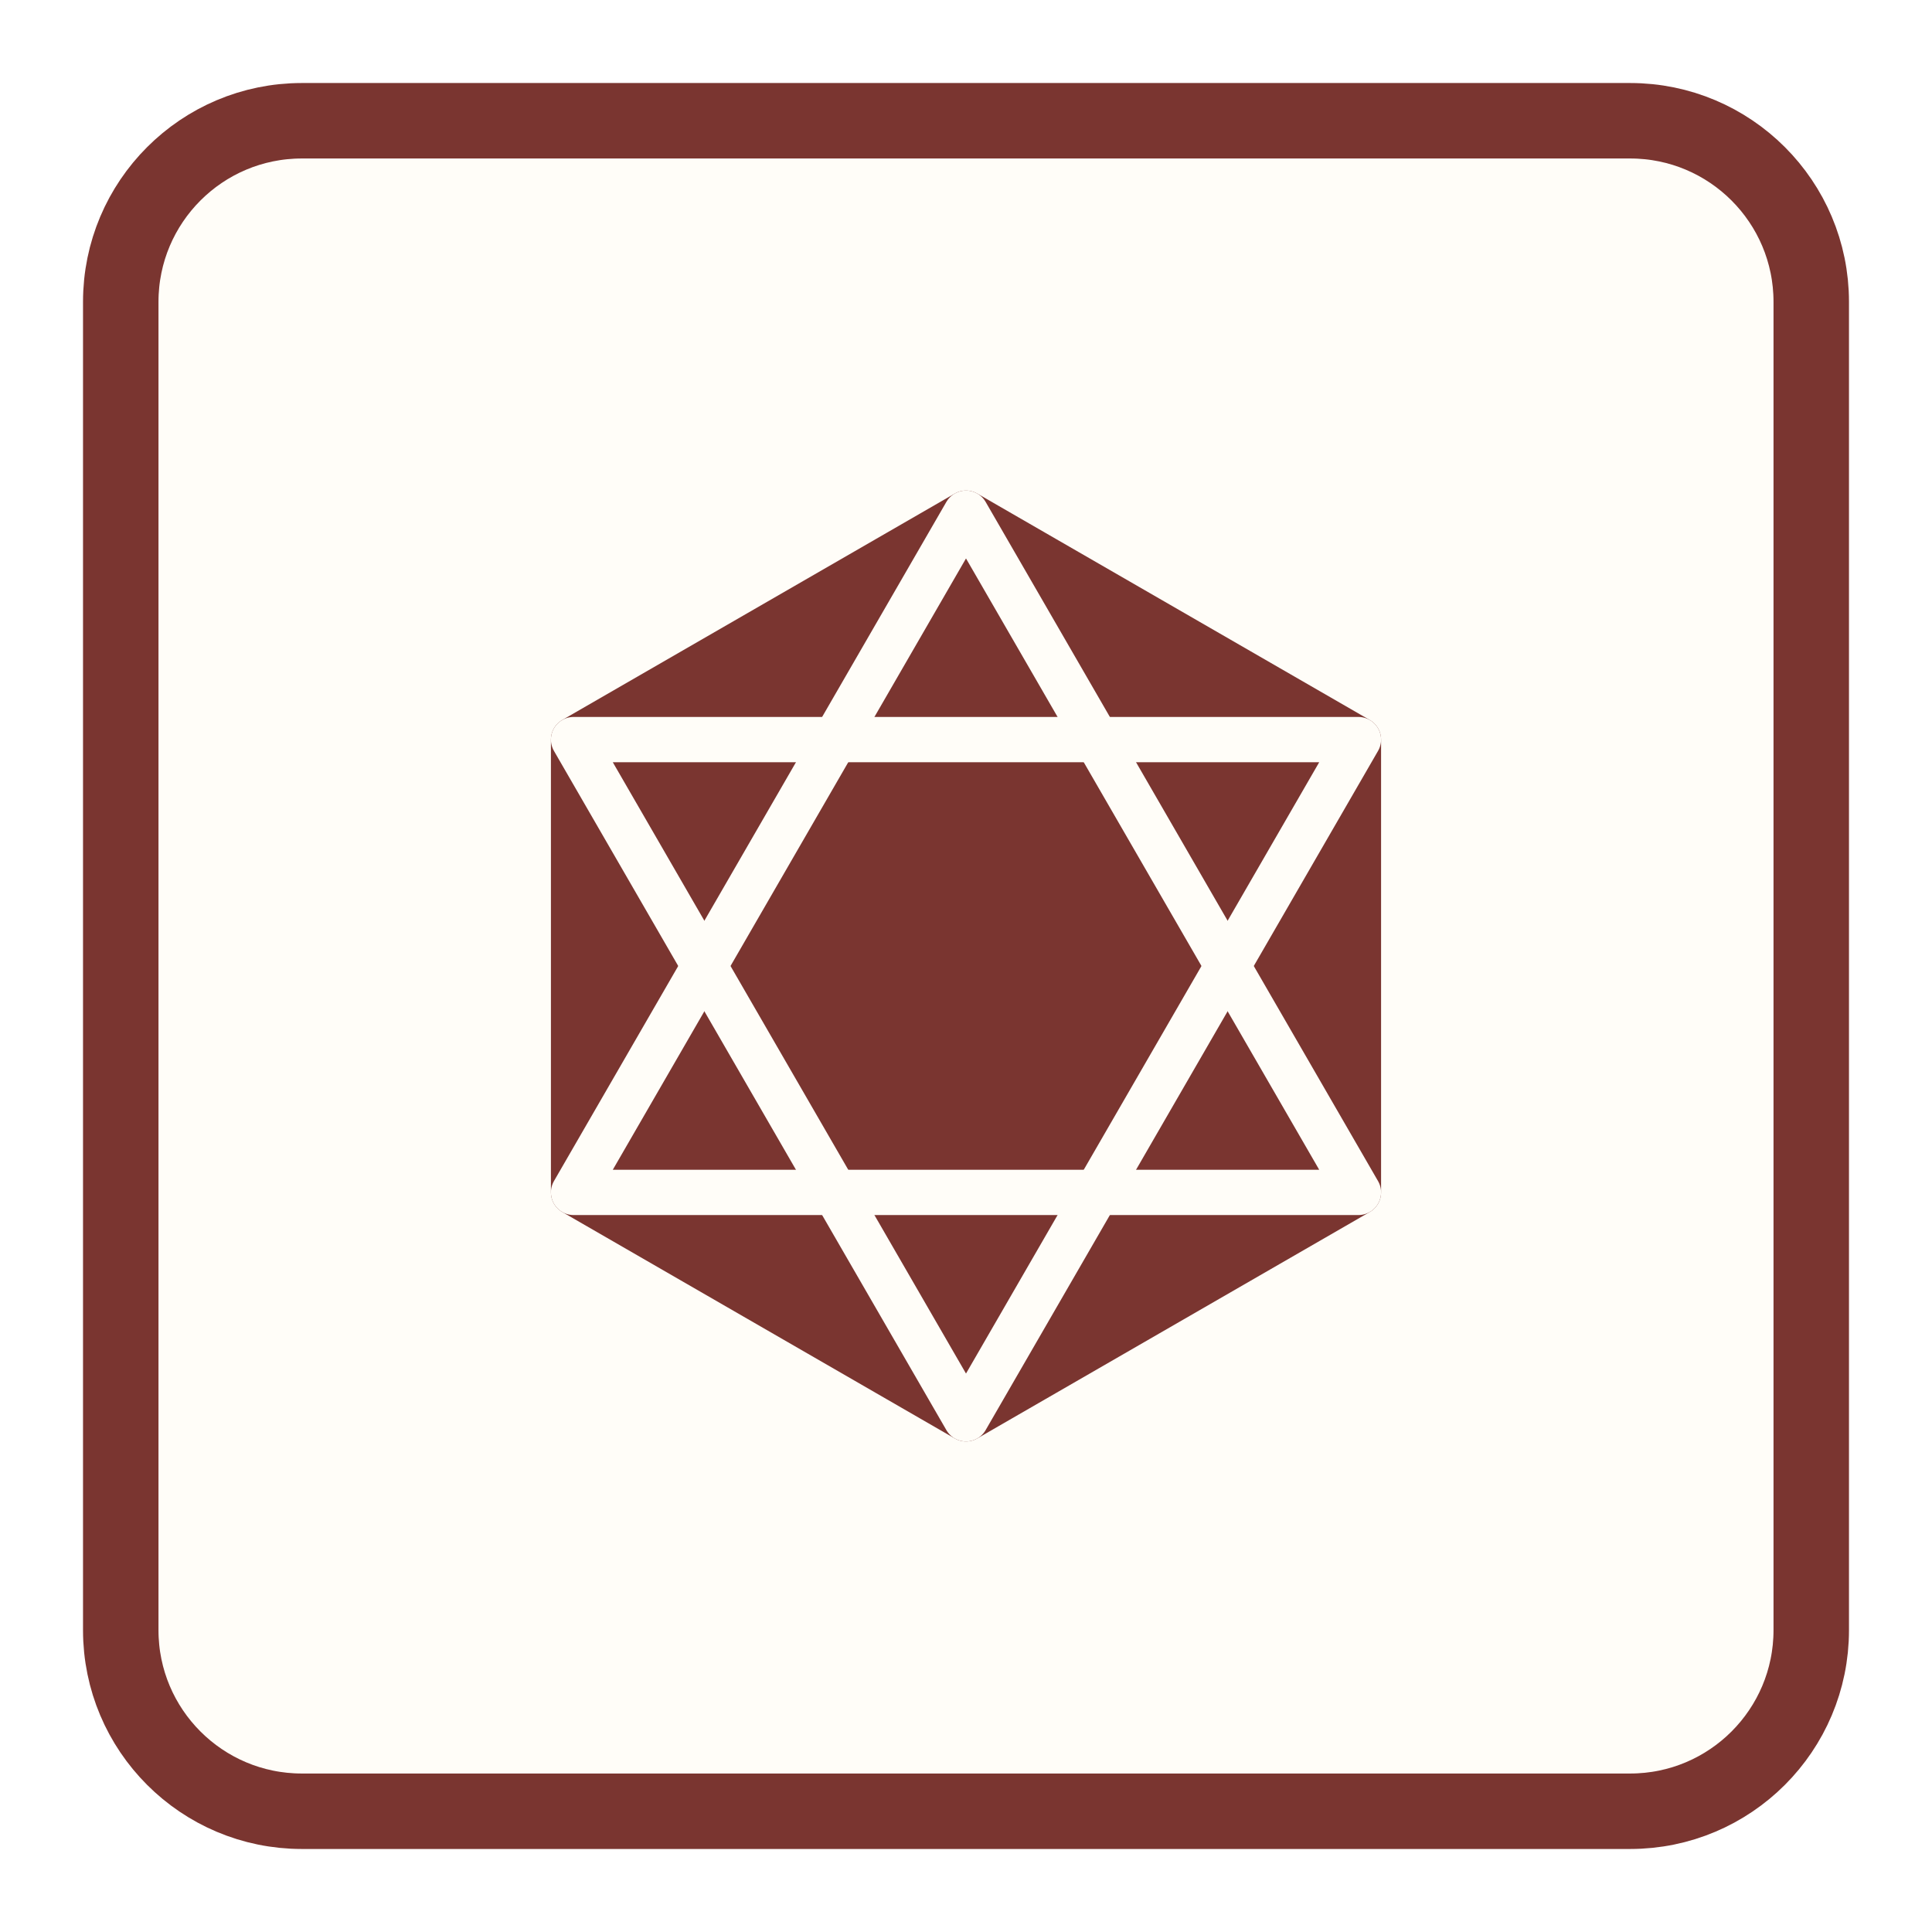
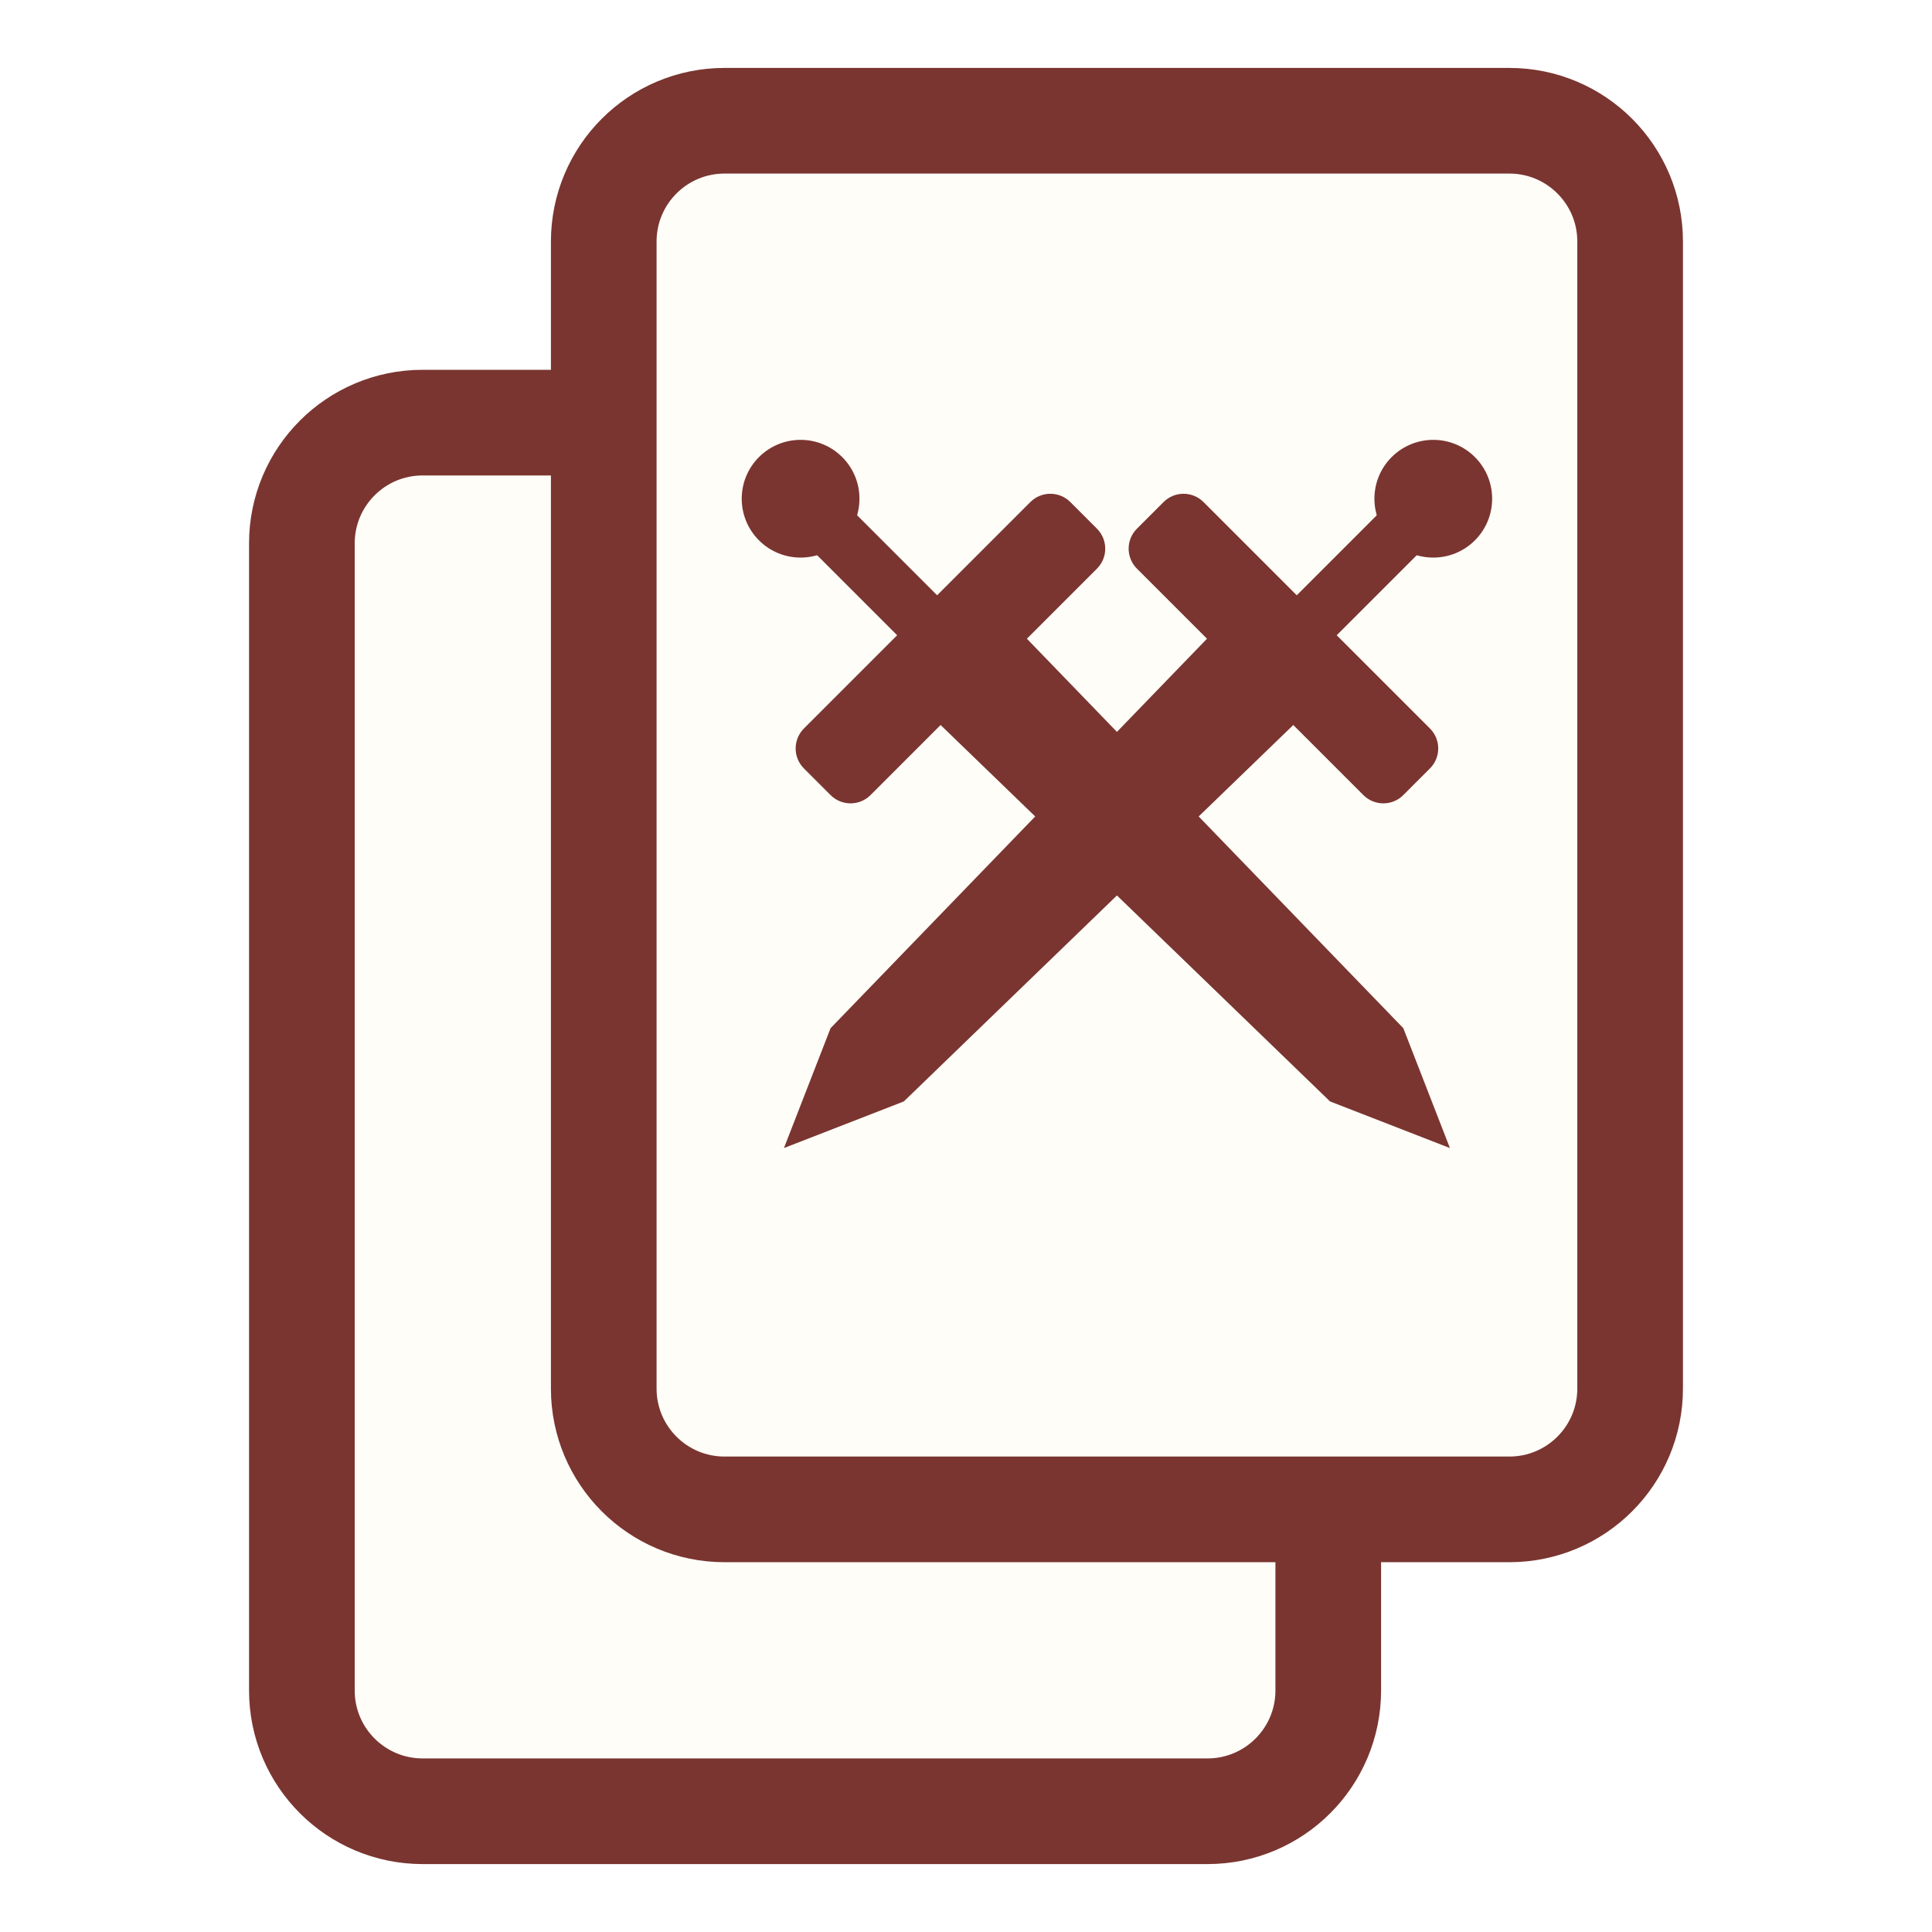
<svg xmlns="http://www.w3.org/2000/svg" viewBox="0 0 64 64">
-   <rect x="4" y="4" width="56" height="56" rx="6" fill="#fffdf8" stroke="#7a3530" stroke-width="2.5" />
-   <g transform="translate(32 32)" stroke="#fffdf8" stroke-width="1.5" stroke-linejoin="round" stroke-linecap="round" fill="none">
-     <polygon points="0,-15 13,-7.5 13,7.5 0,15 -13,7.5 -13,-7.5" fill="#7a3530" stroke="#7a3530" />
-     <polygon points="0,-15 13,7.5 -13,7.5" />
-     <polygon points="13,-7.5 -13,-7.5 0,15" />
+   <defs>
+     <g id="sword">
+       <circle cx="0" cy="-19" r="2.5" />
+       <rect x="-1.2" y="-17" width="2.4" height="6.5" />
+       <rect x="-8" y="-12" width="16" height="4" rx="1.2" />
+       <polygon points="-2.6,-8.5 2.6,-8.5 2.2,15 0,20 -2.2,15" />
+     </g>
+   </defs>
+   <g fill="#fffdf8" stroke="#7a3530" stroke-width="3.5" stroke-linejoin="round">
+     <rect x="10" y="14" width="34" height="46" rx="4" />
+     <rect x="20" y="4" width="34" height="46" rx="4" />
+   </g>
+   <g transform="translate(37 27) scale(0.78)" fill="#7a3530">
+     <use href="#sword" transform="rotate(45)" />
+     <use href="#sword" transform="rotate(-45)" />
  </g>
</svg>
